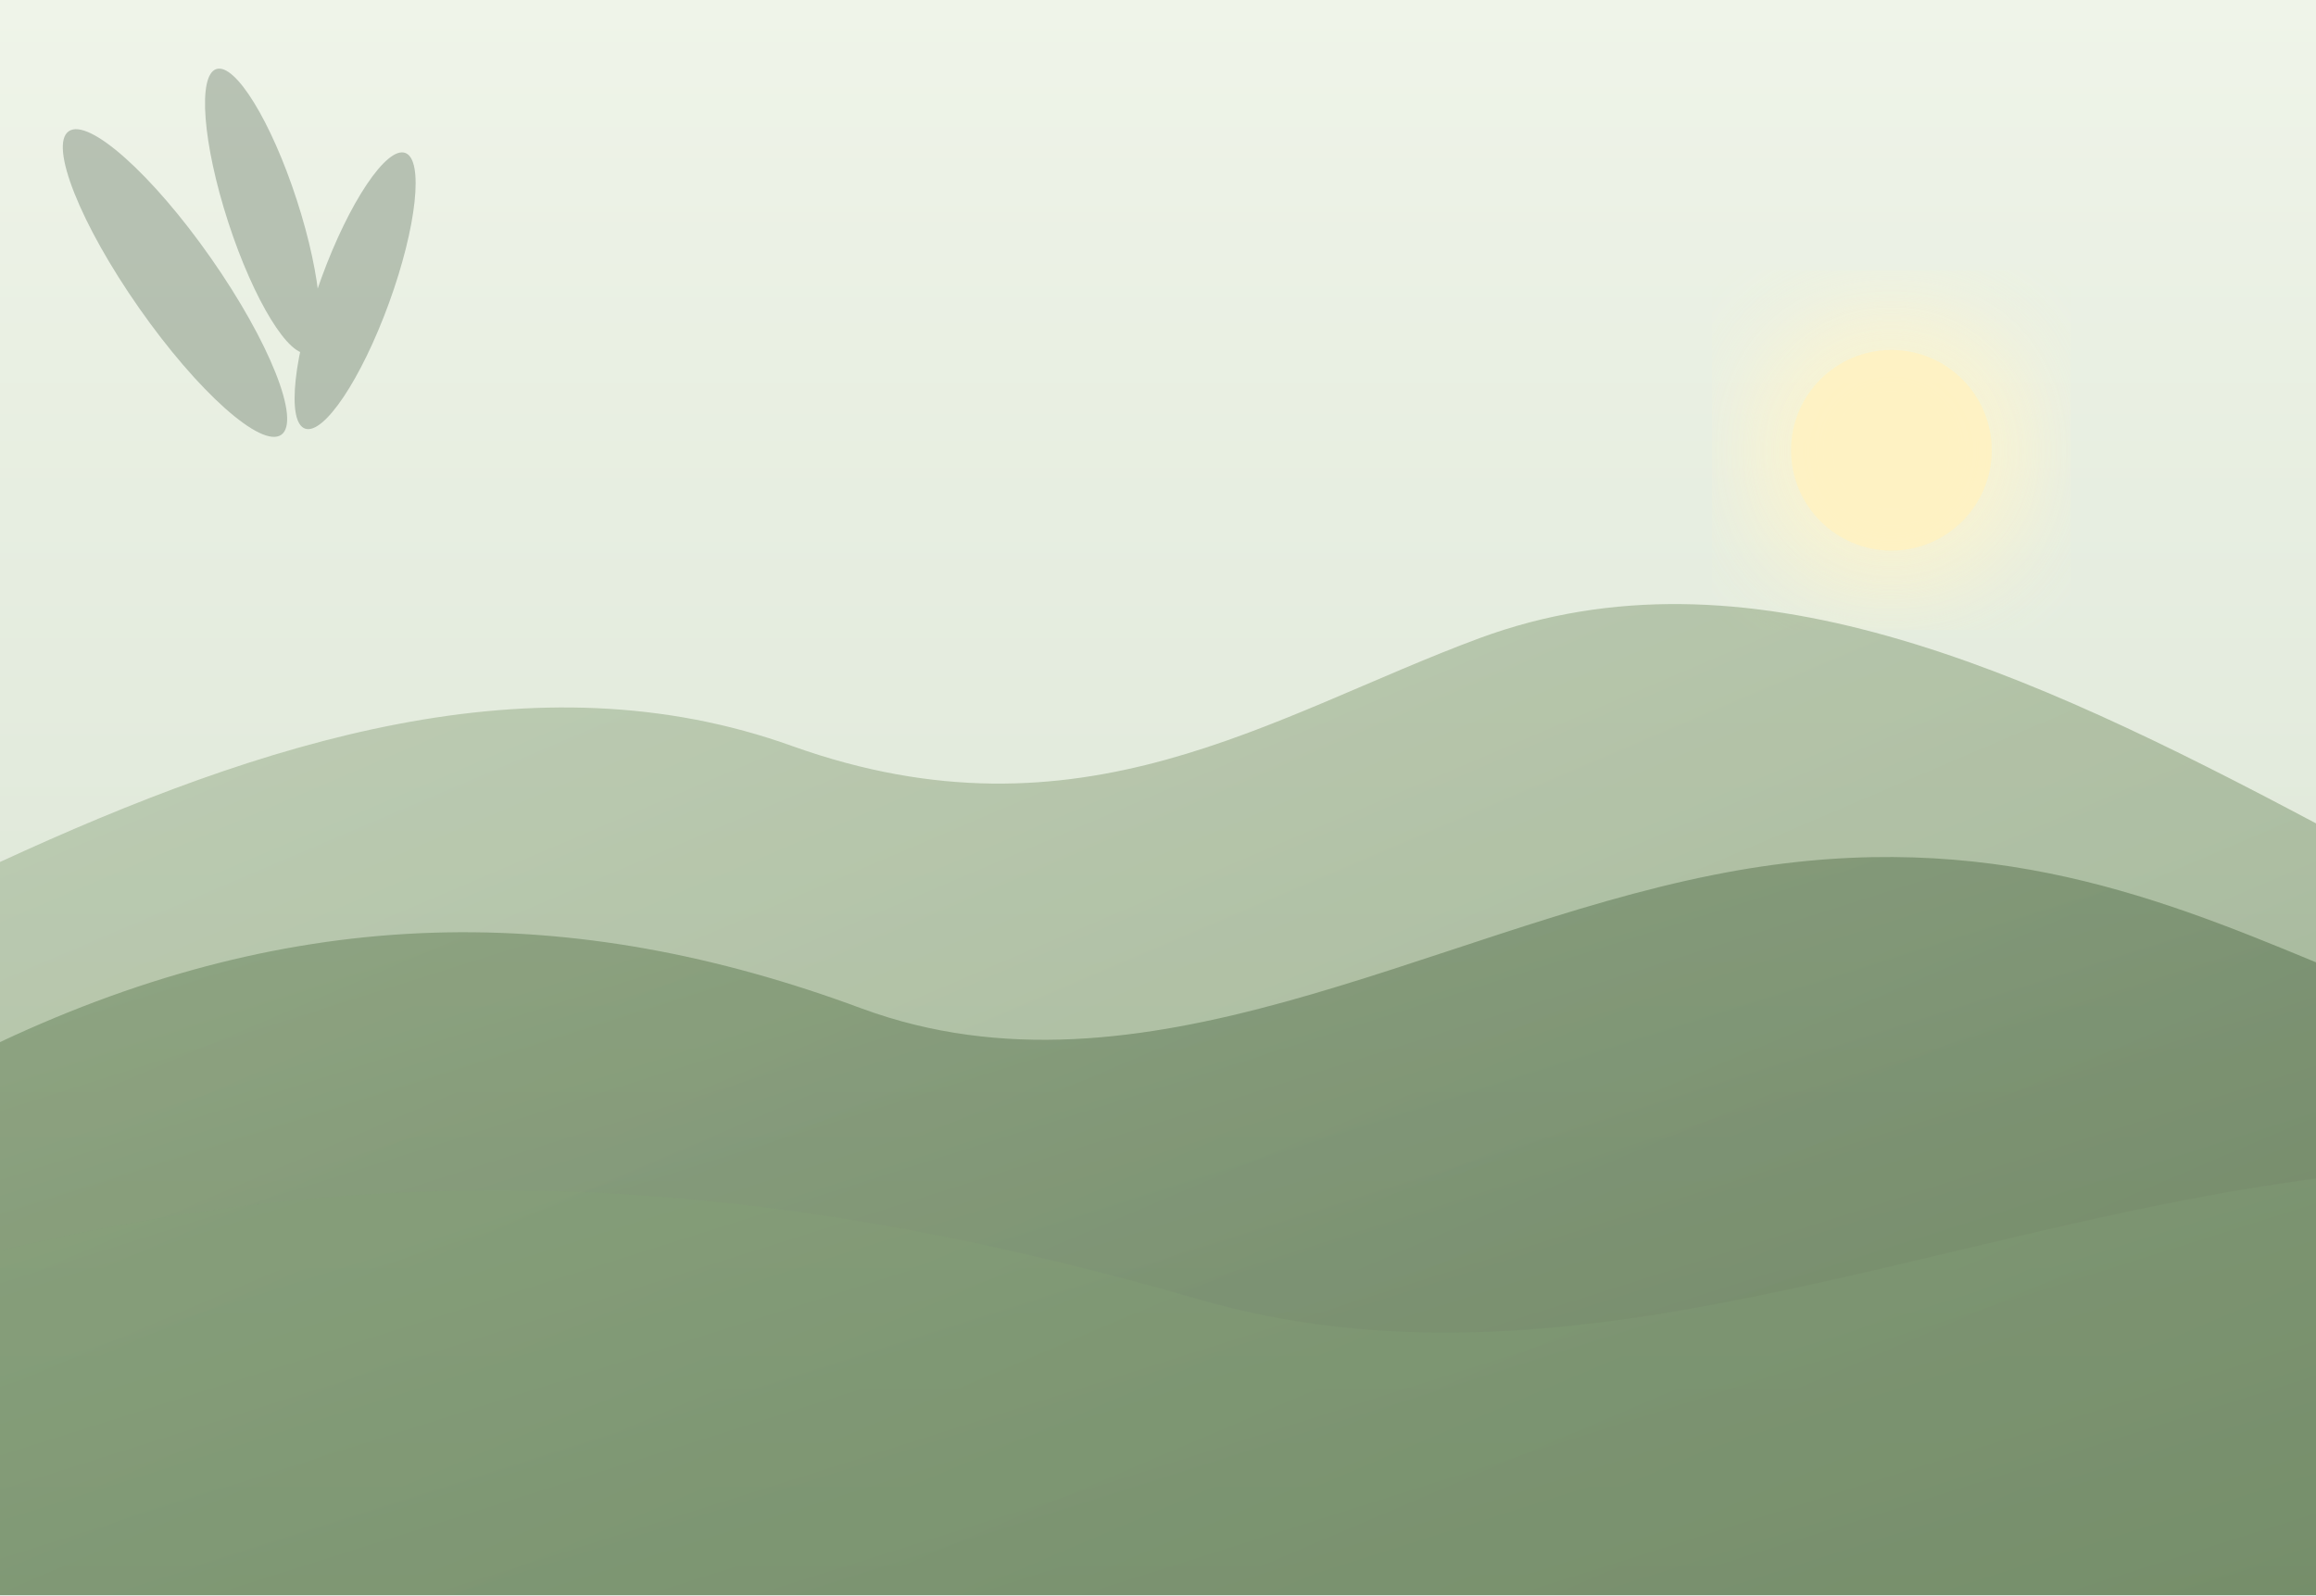
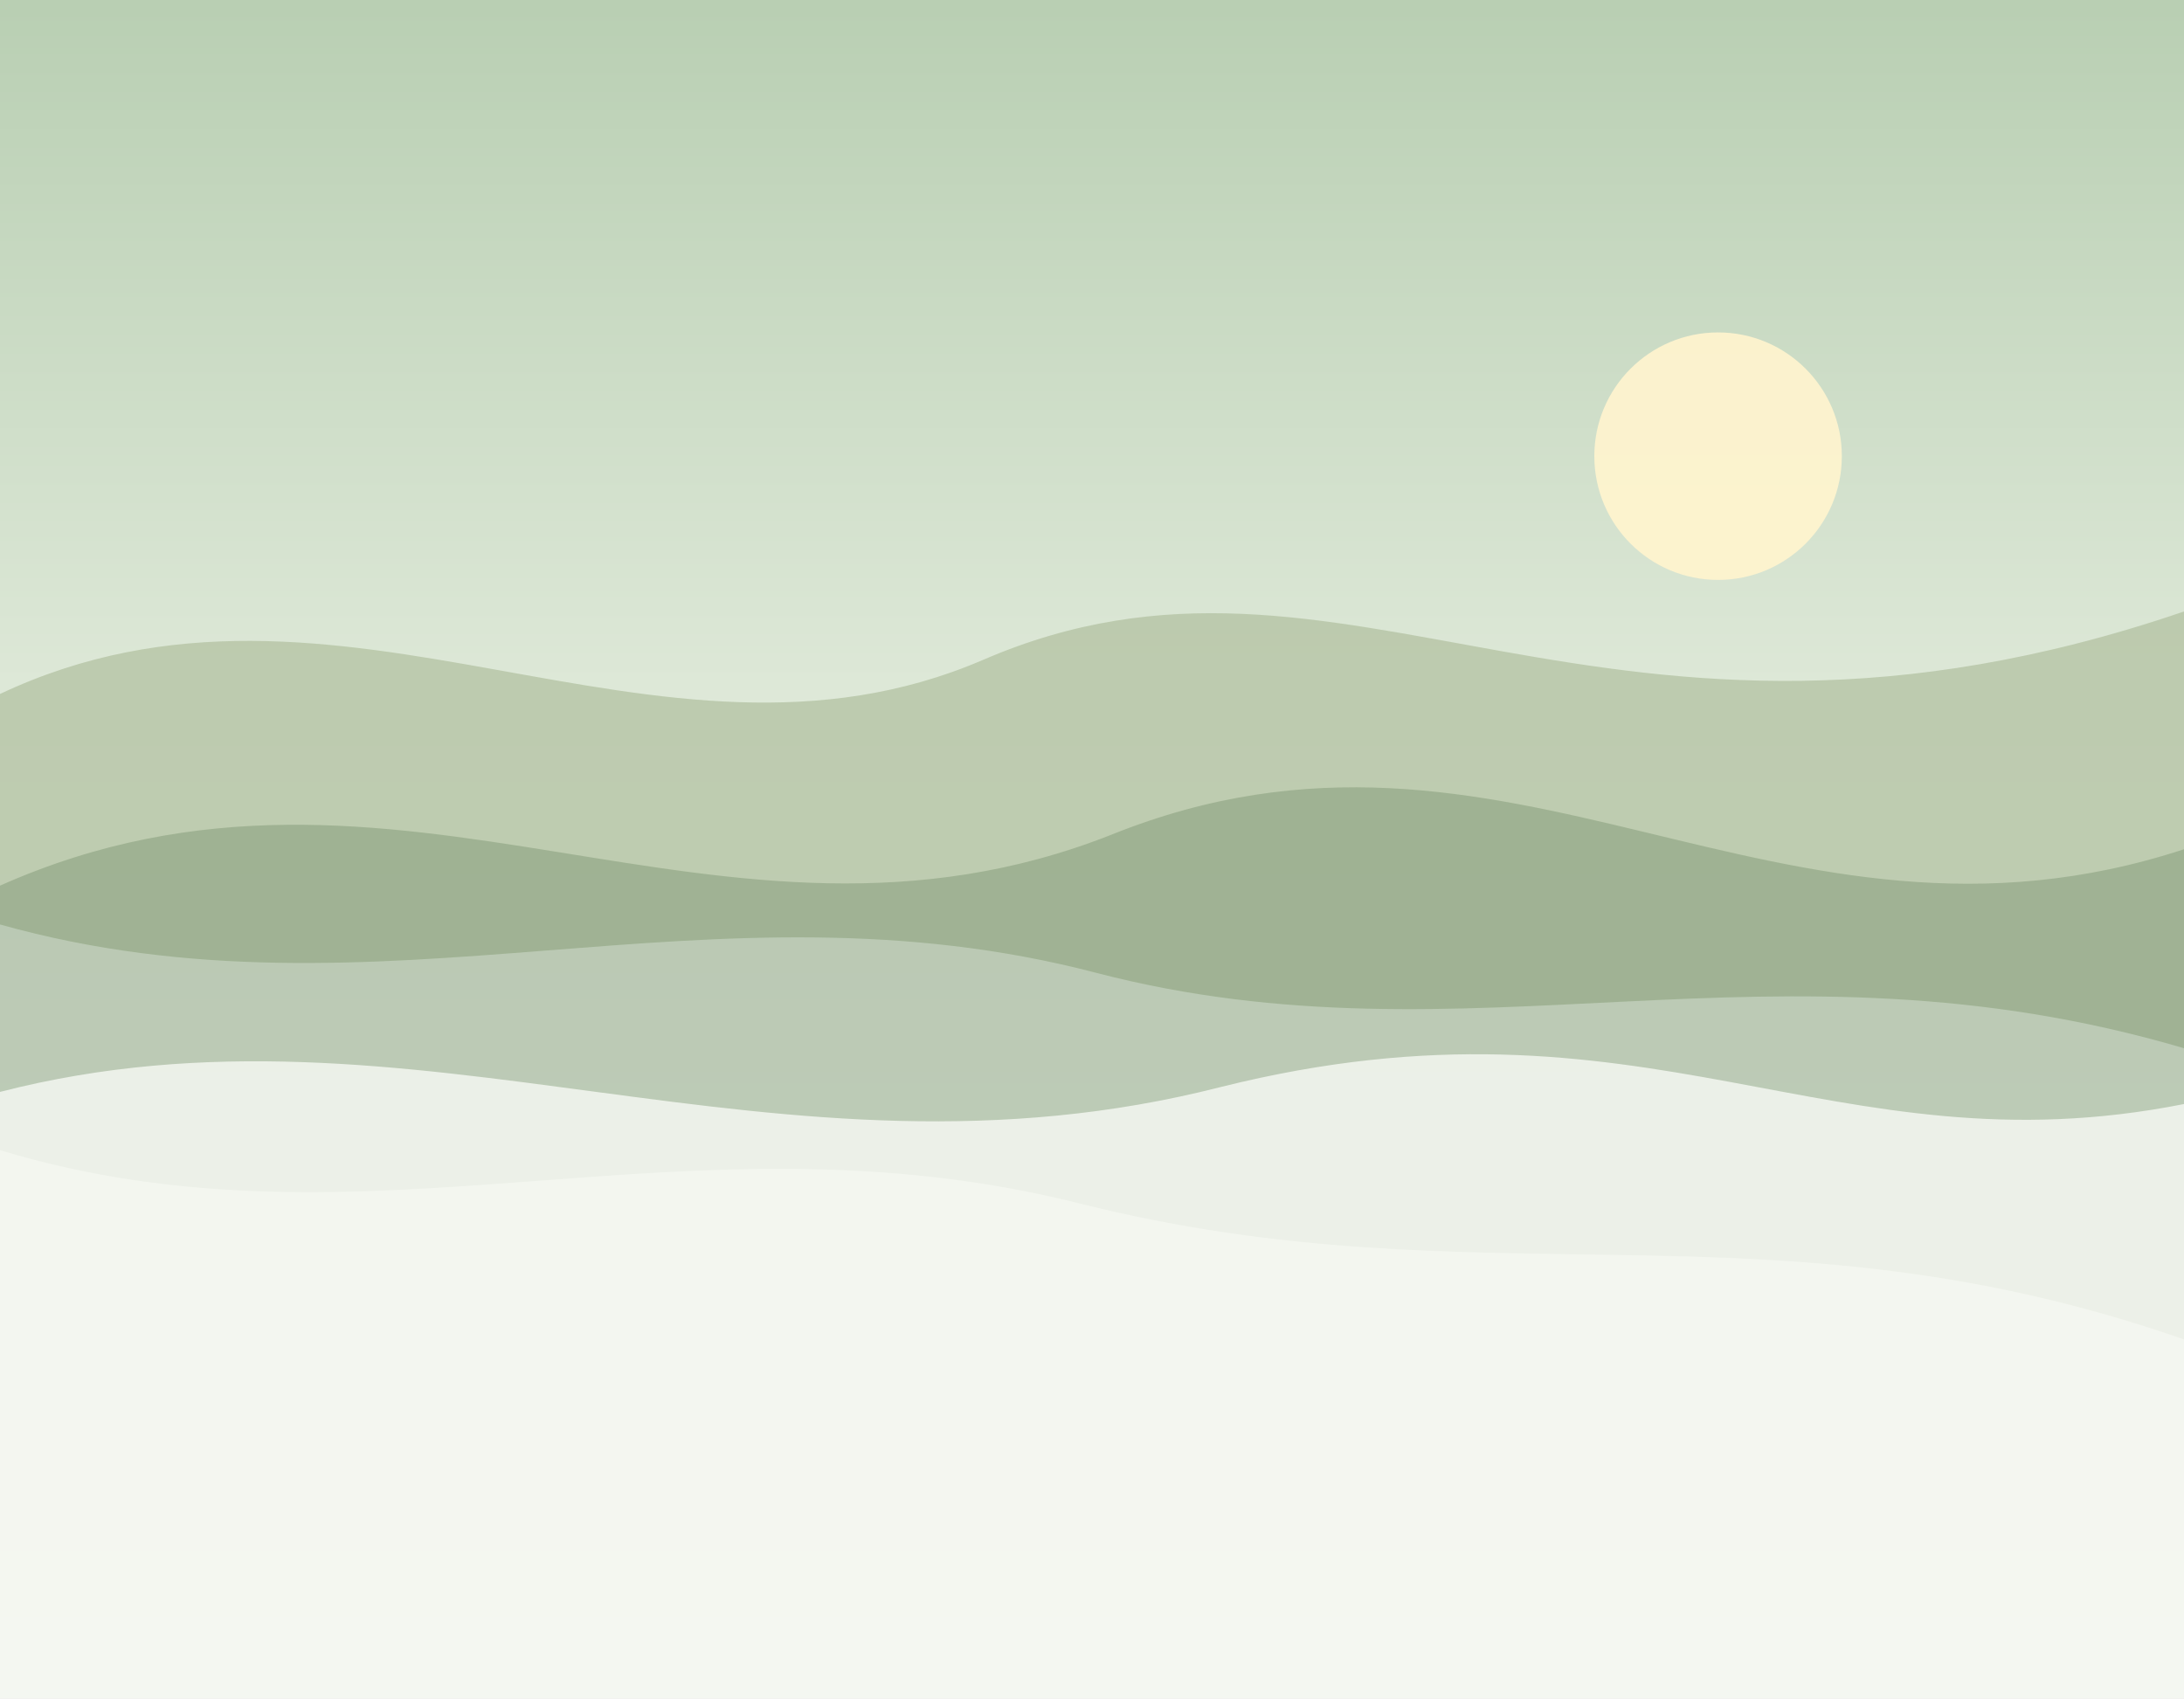
- <svg xmlns="http://www.w3.org/2000/svg" viewBox="0 0 900 620" preserveAspectRatio="xMidYMid slice">
+ <svg xmlns="http://www.w3.org/2000/svg" viewBox="0 0 900 700" preserveAspectRatio="xMidYMid slice">
  <defs>
    <linearGradient id="sky" x1="0" y1="0" x2="0" y2="1">
-       <stop offset="0" stop-color="#eef3e8" />
-       <stop offset=".48" stop-color="#e2eadb" />
-       <stop offset="1" stop-color="#cfdcc8" />
+       <stop stop-color="#b9cfb3" />
+       <stop offset=".5" stop-color="#e6eee0" />
+       <stop offset="1" stop-color="#f4f7f1" />
    </linearGradient>
-     <linearGradient id="g1" x1="0" y1="0" x2="1" y2="1">
-       <stop stop-color="#a6b99a" />
-       <stop offset="1" stop-color="#789269" />
-     </linearGradient>
-     <linearGradient id="g2" x1="0" y1="0" x2="1" y2="1">
-       <stop stop-color="#708b62" />
-       <stop offset="1" stop-color="#47603f" />
-     </linearGradient>
-     <filter id="blur">
-       <feGaussianBlur stdDeviation="18" />
-     </filter>
  </defs>
-   <rect width="900" height="620" fill="url(#sky)" />
-   <circle cx="735" cy="175" r="58" fill="#fff4c9" opacity=".7" filter="url(#blur)" />
-   <circle cx="735" cy="175" r="39" fill="#fff1bf" opacity=".9" />
-   <path d="M0 335 C102 288 208 254 308 290 C420 330 494 278 575 248 C678 210 787 260 900 320 L900 620 L0 620Z" fill="url(#g1)" opacity=".64" />
-   <path d="M0 405 C115 351 222 350 335 392 C444 432 555 362 666 340 C766 320 835 347 900 374 L900 620 L0 620Z" fill="url(#g2)" opacity=".61" />
-   <path d="M0 486 C170 445 317 462 466 505 C608 546 748 478 900 458 L900 620 L0 620Z" fill="#7d9a6e" opacity=".34" />
-   <g fill="#38513a" opacity=".32">
-     <ellipse cx="68" cy="110" rx="17" ry="72" transform="rotate(-35 68 110)" />
-     <ellipse cx="102" cy="82" rx="14" ry="58" transform="rotate(-18 102 82)" />
-     <ellipse cx="138" cy="113" rx="14" ry="57" transform="rotate(20 138 113)" />
-   </g>
-   <path d="M0 0H900V620H0Z" fill="#fff" opacity=".05" />
+   <rect width="900" height="700" fill="url(#sky)" />
+   <circle cx="708" cy="188" r="51" fill="#fff4ce" opacity=".92" />
+   <path d="M0 286 C140 220 270 330 405 272 C555 207 660 334 900 252 L900 432 C730 382 606 441 452 401 C292 359 157 425 0 381Z" fill="#b6c5a6" opacity=".82" />
+   <path d="M0 365 C164 292 296 408 458 344 C622 278 732 405 900 350 L900 552 C728 492 612 538 445 496 C282 455 152 520 0 474Z" fill="#64815a" opacity=".34" />
+   <path d="M0 450 C171 406 319 495 503 448 C679 404 754 484 900 455 L900 700H0Z" fill="#f4f7f1" opacity=".84" />
</svg>
